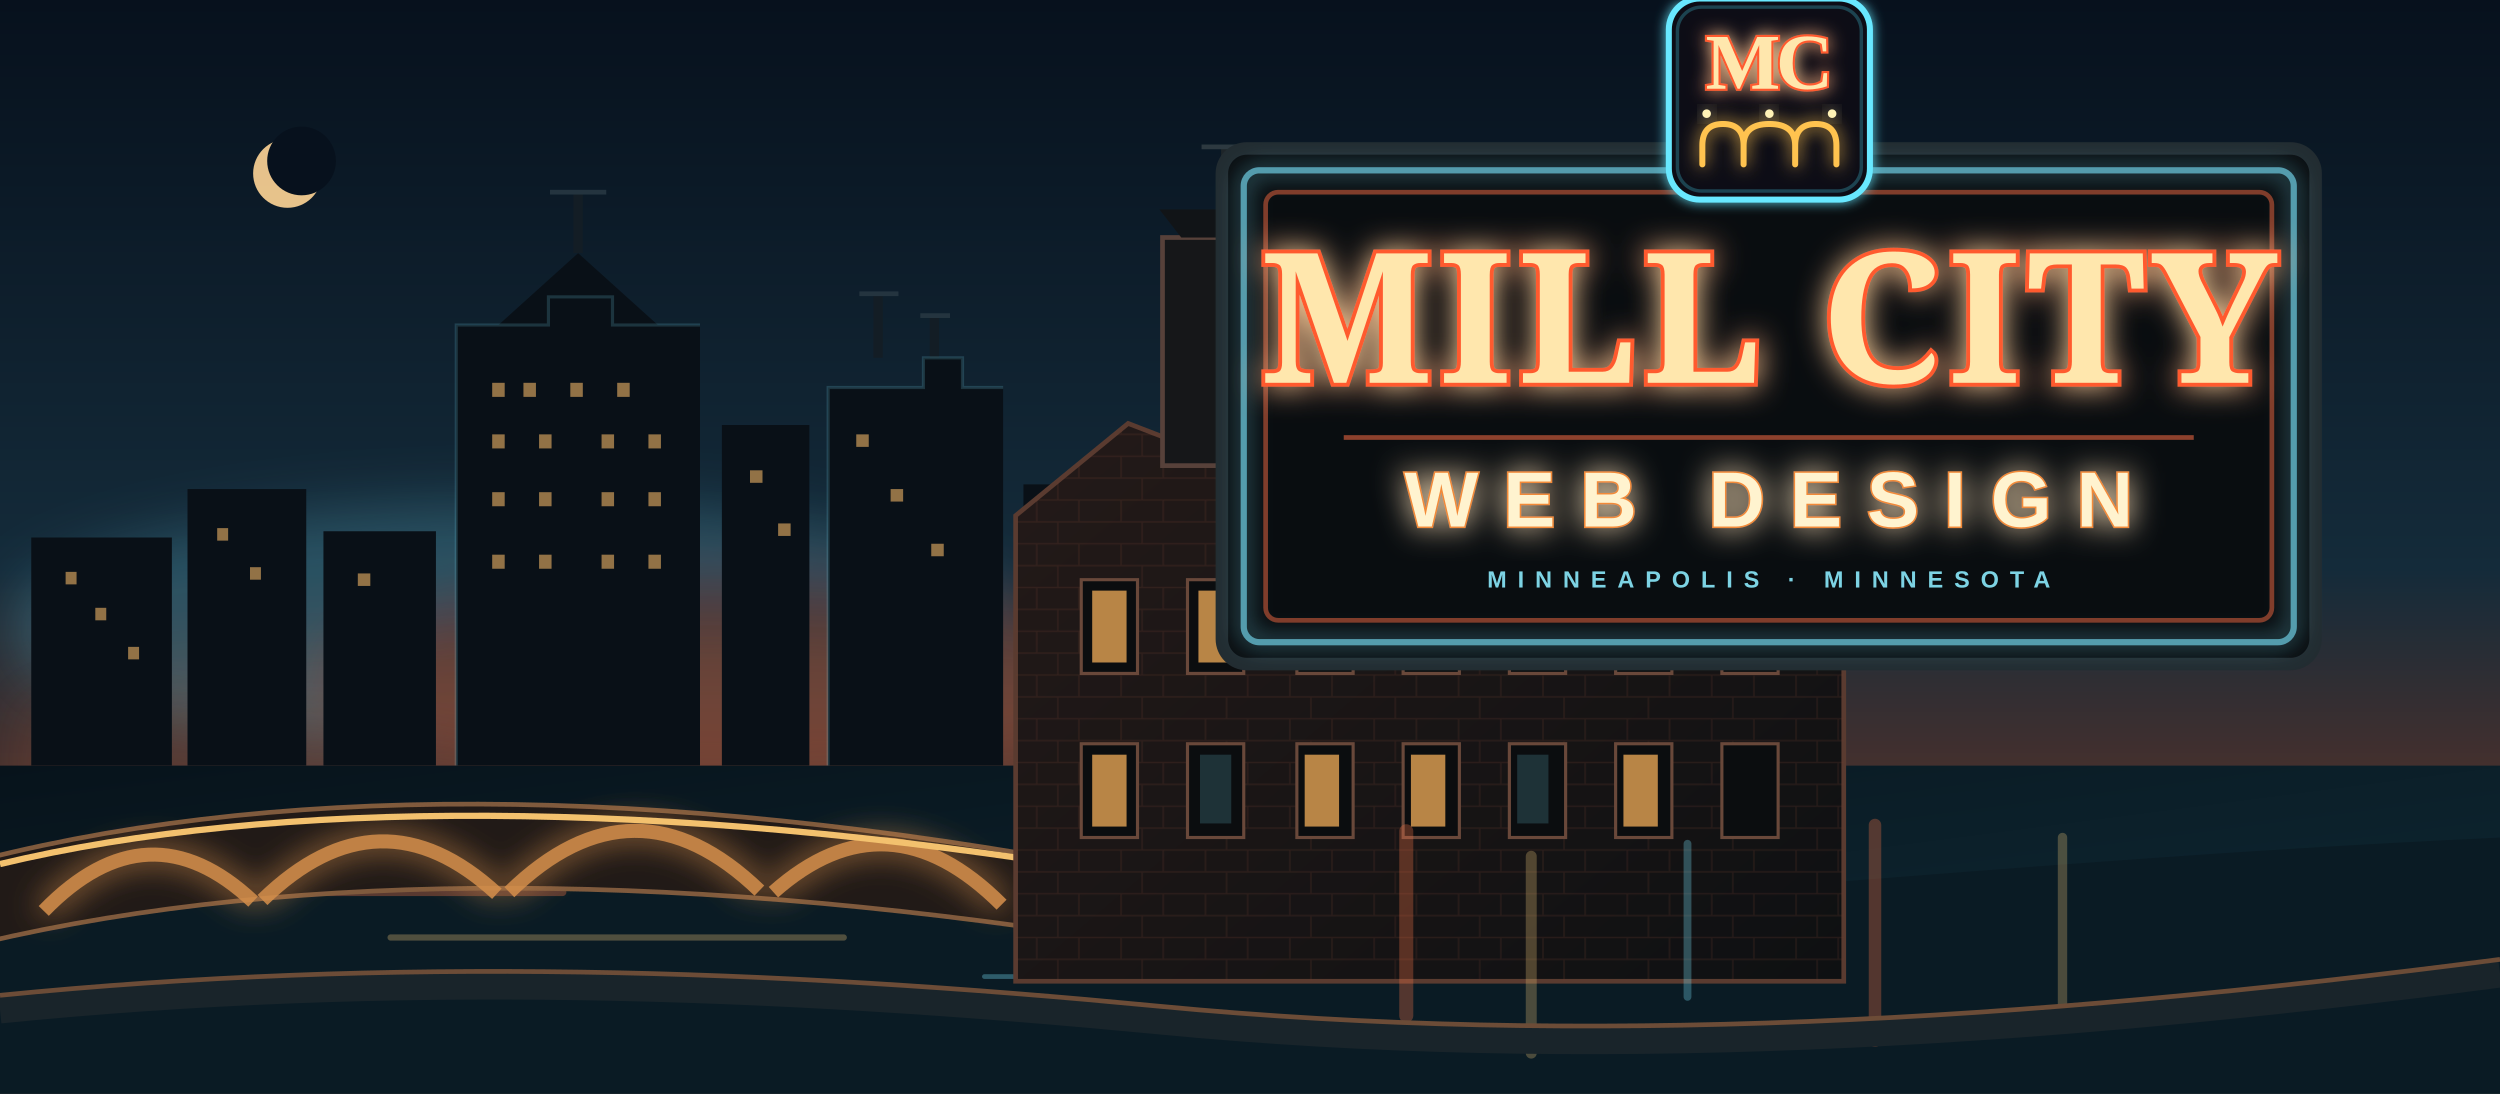
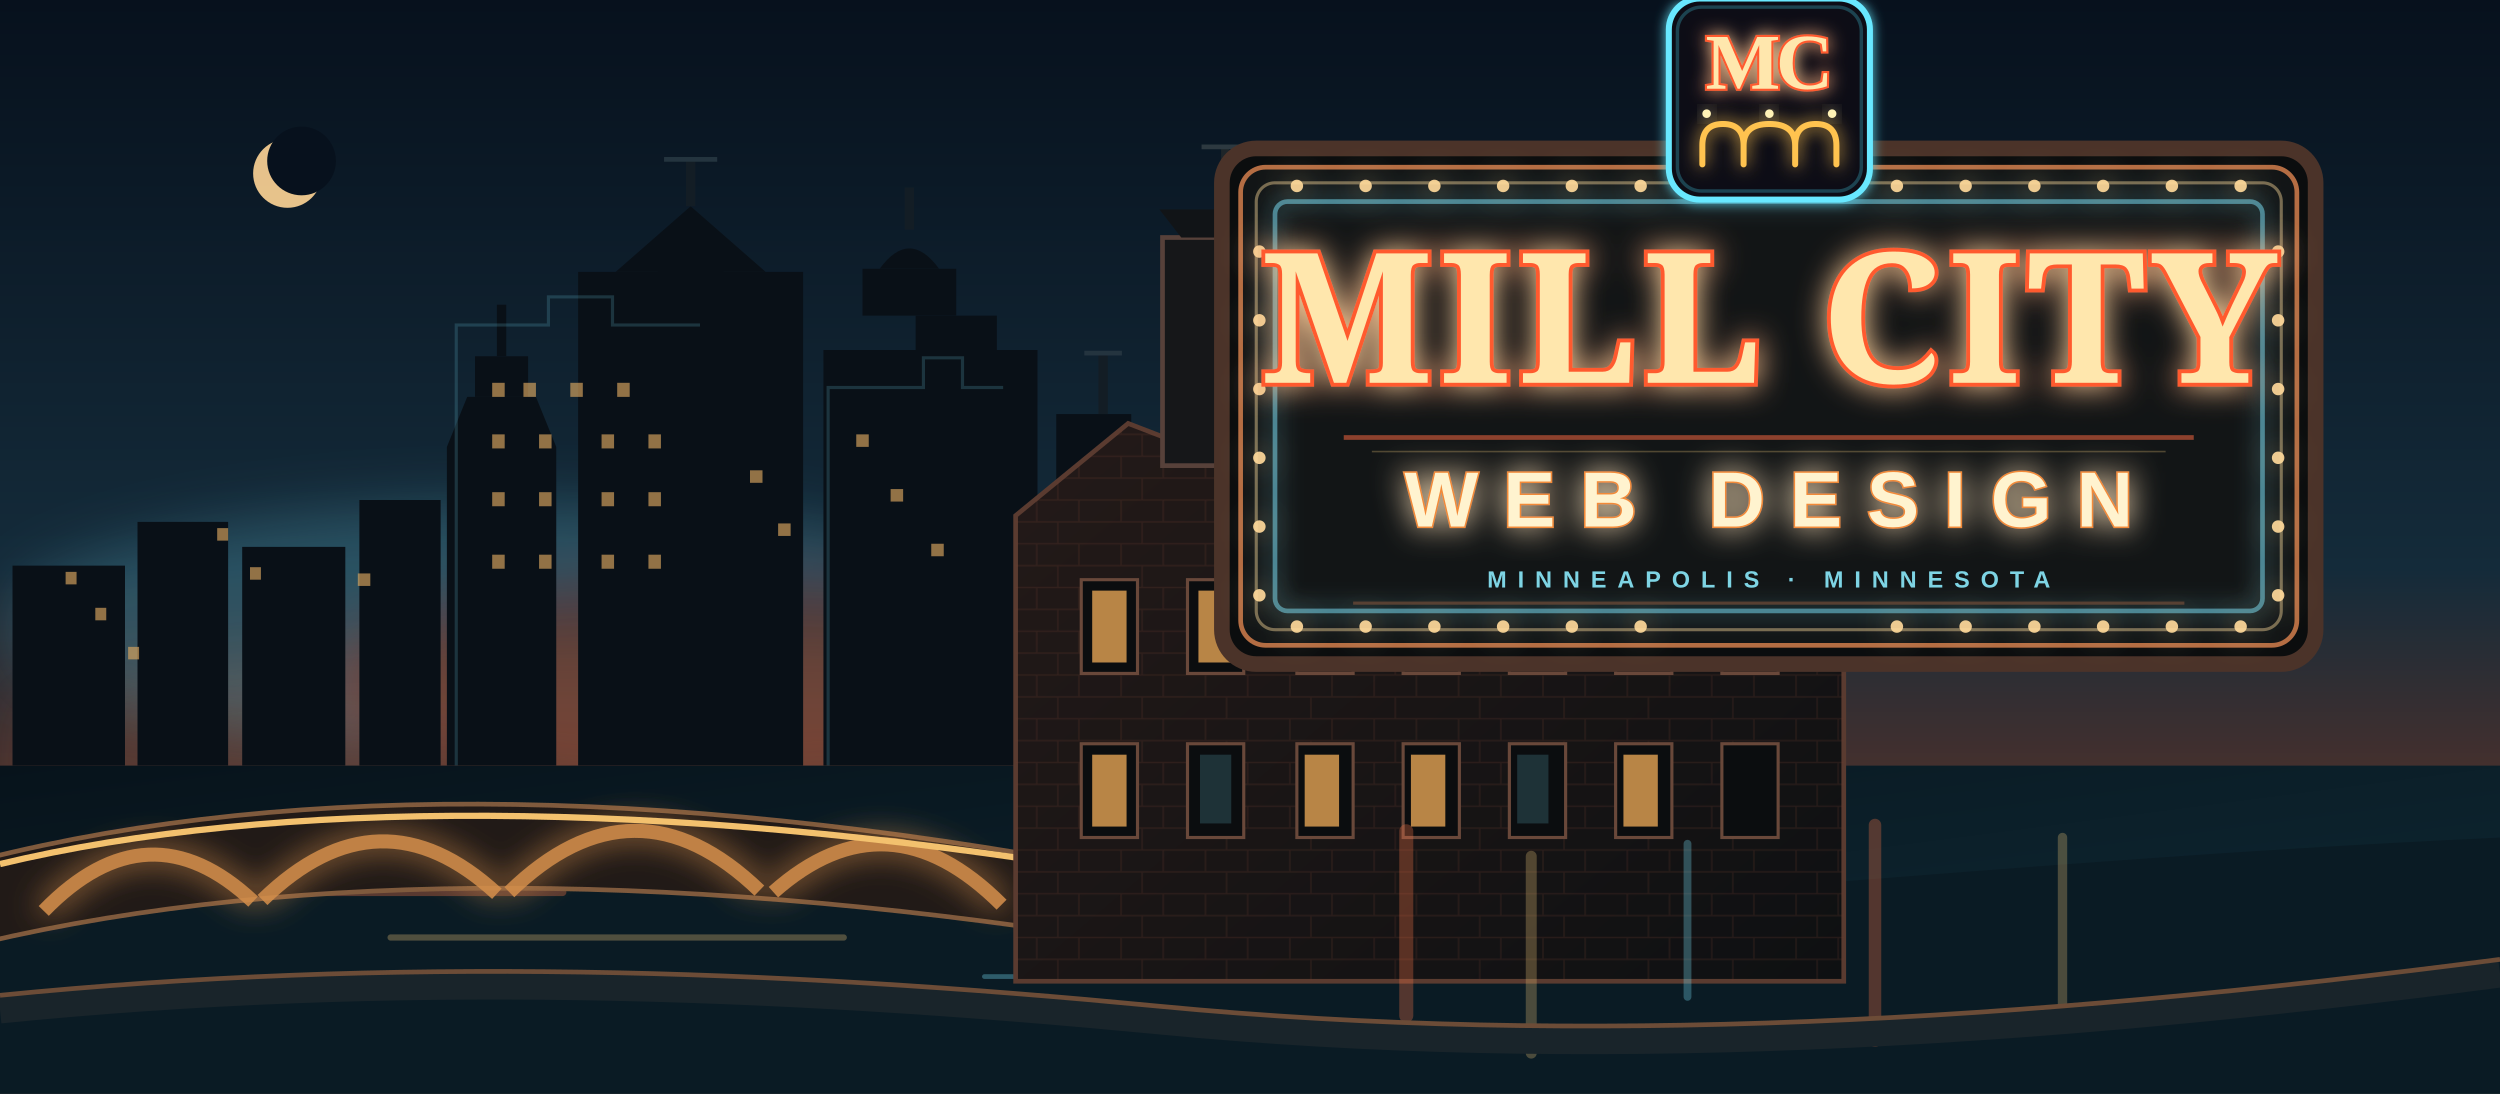
<svg xmlns="http://www.w3.org/2000/svg" viewBox="0 0 1600 700" role="img" aria-labelledby="title desc">
  <defs>
    <linearGradient id="sky" x1="0" y1="0" x2="0" y2="1">
      <stop offset="0" stop-color="#07111d" />
      <stop offset=".52" stop-color="#142b3a" />
      <stop offset=".82" stop-color="#633326" />
      <stop offset="1" stop-color="#b65b35" />
    </linearGradient>
    <linearGradient id="river" x1="0" y1="0" x2="1" y2="1">
      <stop offset="0" stop-color="#07131b" />
      <stop offset="1" stop-color="#102c38" />
    </linearGradient>
    <linearGradient id="brick" x1="0" y1="0" x2="1" y2="1">
      <stop offset="0" stop-color="#261b19" />
      <stop offset="1" stop-color="#0e1012" />
    </linearGradient>
    <filter id="orangeGlow" x="-60%" y="-60%" width="220%" height="220%">
      <feGaussianBlur stdDeviation="10" result="blur" />
      <feMerge>
        <feMergeNode in="blur" />
        <feMergeNode in="SourceGraphic" />
      </feMerge>
    </filter>
    <filter id="cyanGlow" x="-60%" y="-60%" width="220%" height="220%">
      <feGaussianBlur stdDeviation="7" result="blur" />
      <feMerge>
        <feMergeNode in="blur" />
        <feMergeNode in="SourceGraphic" />
      </feMerge>
    </filter>
    <filter id="softGlow" x="-40%" y="-40%" width="180%" height="180%">
      <feGaussianBlur stdDeviation="18" />
    </filter>
    <pattern id="brickPattern" width="54" height="28" patternUnits="userSpaceOnUse">
      <path d="M0 0H54M0 28H54M0 14H54M27 0V14M13.5 14V28M40.5 14V28" fill="none" stroke="#6c3c2d" stroke-width="1" opacity=".28" />
    </pattern>
  </defs>
  <rect width="1600" height="700" fill="url(#sky)" />
  <ellipse cx="430" cy="515" rx="520" ry="110" fill="#ed7541" opacity=".12" filter="url(#softGlow)" />
  <circle cx="184" cy="111" r="22" fill="#ffd596" opacity=".9" />
  <circle cx="193" cy="103" r="22" fill="#07111d" />
  <g opacity=".22" filter="url(#softGlow)">
    <ellipse cx="330" cy="402" rx="330" ry="80" fill="#73d8ef" />
    <ellipse cx="470" cy="435" rx="260" ry="70" fill="#ef7145" />
  </g>
  <g fill="#091017">
-     <rect x="20" y="344" width="90" height="146" />
-     <rect x="120" y="313" width="76" height="177" />
-     <rect x="207" y="340" width="72" height="150" />
-     <path d="M292 490V208H351V190H392V208H448V490Z" />
-     <path d="M319 208L370 162L421 208Z" />
-     <rect x="462" y="272" width="56" height="218" />
-     <path d="M530 490V248H591V229H616V248H642V490Z" />
-     <rect x="655" y="310" width="68" height="180" />
-     <path d="M370 162V123M562 229V188M598 229V202" stroke="#131d25" stroke-width="6" />
-     <path d="M352 123H388M550 188H575M589 202H608" stroke="#24343f" stroke-width="3" />
+     <rect x="8" y="362" width="72" height="128" />
+     <rect x="88" y="334" width="58" height="156" />
+     <rect x="155" y="350" width="66" height="140" />
+     <rect x="230" y="320" width="52" height="170" />
+     <path d="M286 490V286L299 254H343L356 286V490Z" />
+     <path d="M304 254V228H338V254Z" />
+     <path d="M318 228V195H324V228Z" />
+     <path d="M370 490V174H421V153H463V174H514V490Z" />
+     <path d="M394 174L442 132L490 174Z" />
+     <path d="M527 490V224H586V202H638V224H664V490Z" />
+     <path d="M552 202V172H612V202Z" />
+     <path d="M563 172Q582 146 601 172Z" />
+     <path d="M582 147V120" stroke="#131d25" stroke-width="6" />
+     <rect x="676" y="265" width="48" height="225" />
+     <path d="M732 490V300H786V281H812V300H838V490Z" />
+     <rect x="849" y="332" width="55" height="158" />
+     <path d="M442 132V102M706 265V226M759 281V252" stroke="#131d25" stroke-width="6" />
+     <path d="M425 102H459M694 226H718M748 252H770" stroke="#24343f" stroke-width="3" />
  </g>
  <g fill="#d9a55e" opacity=".66">
    <rect x="42" y="366" width="7" height="8" />
    <rect x="61" y="389" width="7" height="8" />
    <rect x="82" y="414" width="7" height="8" />
    <rect x="139" y="338" width="7" height="8" />
    <rect x="160" y="363" width="7" height="8" />
    <rect x="229" y="367" width="8" height="8" />
    <rect x="315" y="245" width="8" height="9" />
    <rect x="335" y="245" width="8" height="9" />
    <rect x="365" y="245" width="8" height="9" />
    <rect x="395" y="245" width="8" height="9" />
    <rect x="315" y="278" width="8" height="9" />
    <rect x="345" y="278" width="8" height="9" />
    <rect x="385" y="278" width="8" height="9" />
    <rect x="415" y="278" width="8" height="9" />
    <rect x="315" y="315" width="8" height="9" />
    <rect x="345" y="315" width="8" height="9" />
    <rect x="385" y="315" width="8" height="9" />
    <rect x="415" y="315" width="8" height="9" />
    <rect x="315" y="355" width="8" height="9" />
    <rect x="345" y="355" width="8" height="9" />
    <rect x="385" y="355" width="8" height="9" />
    <rect x="415" y="355" width="8" height="9" />
    <rect x="480" y="301" width="8" height="8" />
    <rect x="498" y="335" width="8" height="8" />
    <rect x="548" y="278" width="8" height="8" />
    <rect x="570" y="313" width="8" height="8" />
    <rect x="596" y="348" width="8" height="8" />
    <rect x="673" y="338" width="8" height="8" />
    <rect x="696" y="370" width="8" height="8" />
  </g>
  <g fill="none" stroke="#73d8ef" stroke-width="2" opacity=".18">
    <path d="M292 490V208H351V190H392V208H448" />
    <path d="M530 490V248H591V229H616V248H642" />
  </g>
  <path d="M0 490H1600V700H0Z" fill="url(#river)" />
  <path d="M0 558C300 520 500 548 720 574C930 598 1190 555 1600 536V700H0Z" fill="#0a1b24" />
  <g opacity=".34" stroke-linecap="round">
    <path d="M120 571h240" stroke="#ef7145" stroke-width="5" />
    <path d="M250 600h290" stroke="#d5b46f" stroke-width="4" />
    <path d="M630 625h350" stroke="#73d8ef" stroke-width="3" />
  </g>
  <g transform="translate(0 410)">
    <path d="M-30 145C170 90 420 92 710 146V191C420 146 170 147-30 198Z" fill="#211a17" stroke="#7f5a3d" stroke-width="3" />
    <path d="M28 173Q95 104 162 167M168 166Q243 93 318 162M326 161Q406 83 486 160M495 161Q568 96 641 169" fill="none" stroke="#d58f4c" stroke-width="9" opacity=".88" filter="url(#orangeGlow)" />
    <path d="M0 143C175 101 423 101 710 148" fill="none" stroke="#f3c16e" stroke-width="4" />
  </g>
  <g transform="translate(650 166)">
    <path d="M0 164L72 105L142 132L142 73L240 18L338 86L412 50L530 126V462H0Z" fill="url(#brick)" stroke="#5a3b30" stroke-width="3" />
    <path d="M0 164L72 105L142 132L142 73L240 18L338 86L412 50L530 126V462H0Z" fill="url(#brickPattern)" opacity=".82" />
    <path d="M94 132V-14H172V132Z" fill="#161719" stroke="#57413a" stroke-width="3" />
    <path d="M106 -14H160L174 -32H92Z" fill="#111417" />
    <path d="M134 -32V-72" stroke="#1e2529" stroke-width="5" />
    <path d="M119 -72H149" stroke="#2d3940" stroke-width="3" />
    <g transform="translate(354 28)">
      <ellipse cx="42" cy="0" rx="36" ry="10" fill="#171c20" stroke="#61534a" stroke-width="2" />
      <path d="M6 0H78L67 43H17Z" fill="#14191d" stroke="#61534a" stroke-width="2" />
      <path d="M22 43L14 82M62 43L70 82M42 43V82M10 82H74" stroke="#6d5a4b" stroke-width="3" />
    </g>
    <rect x="478" y="8" width="24" height="122" fill="#17191b" stroke="#654436" stroke-width="3" />
    <rect x="473" y="0" width="34" height="12" fill="#291b18" />
    <path d="M174 98H478" stroke="#2d3336" stroke-width="8" />
    <path d="M184 90V106M222 90V106M260 90V106M298 90V106M336 90V106M374 90V106M412 90V106M450 90V106" stroke="#7a4d37" stroke-width="2" />
    <g fill="#0b0d0f" stroke="#69483a" stroke-width="2">
      <rect x="42" y="205" width="36" height="60" />
      <rect x="110" y="205" width="36" height="60" />
      <rect x="180" y="205" width="36" height="60" />
      <rect x="248" y="205" width="36" height="60" />
      <rect x="316" y="205" width="36" height="60" />
      <rect x="384" y="205" width="36" height="60" />
      <rect x="452" y="205" width="36" height="60" />
      <rect x="42" y="310" width="36" height="60" />
      <rect x="110" y="310" width="36" height="60" />
      <rect x="180" y="310" width="36" height="60" />
      <rect x="248" y="310" width="36" height="60" />
      <rect x="316" y="310" width="36" height="60" />
      <rect x="384" y="310" width="36" height="60" />
      <rect x="452" y="310" width="36" height="60" />
    </g>
    <g fill="#d89b51" opacity=".84">
      <rect x="49" y="212" width="22" height="46" />
      <rect x="117" y="212" width="22" height="46" />
      <rect x="187" y="212" width="22" height="46" />
      <rect x="323" y="212" width="22" height="46" />
      <rect x="391" y="212" width="22" height="46" />
      <rect x="459" y="212" width="22" height="46" />
      <rect x="49" y="317" width="22" height="46" />
      <rect x="185" y="317" width="22" height="46" />
      <rect x="253" y="317" width="22" height="46" />
      <rect x="389" y="317" width="22" height="46" />
    </g>
    <g fill="#73d8ef" opacity=".18">
      <rect x="118" y="317" width="20" height="44" />
      <rect x="321" y="317" width="20" height="44" />
    </g>
  </g>
  <g stroke="#1c2024" stroke-width="10" opacity=".9">
    <path d="M845 224V95M1115 224V82M1375 248V117" />
    <path d="M800 115H1455M816 169H1435" />
  </g>
  <g transform="translate(782 95)">
-     <rect x="0" y="0" width="700" height="330" rx="16" fill="#090d10" stroke="#222c31" stroke-width="8" />
-     <rect x="14" y="14" width="672" height="302" rx="10" fill="none" stroke="#73d8ef" stroke-width="4" opacity=".7" filter="url(#cyanGlow)" />
-     <rect x="28" y="28" width="644" height="274" rx="8" fill="none" stroke="#8d412d" stroke-width="3" opacity=".9" />
+     <rect x="0" y="0" width="700" height="330" rx="22" fill="#0b0d0e" stroke="#4b3329" stroke-width="10" />
+     <rect x="12" y="12" width="676" height="306" rx="16" fill="#121516" stroke="#b86f44" stroke-width="3" opacity=".98" />
+     <rect x="22" y="22" width="656" height="286" rx="12" fill="none" stroke="#e7c78e" stroke-width="2" opacity=".48" />
+     <rect x="34" y="34" width="632" height="262" rx="8" fill="none" stroke="#73d8ef" stroke-width="3" opacity=".58" filter="url(#cyanGlow)" />
+     <g fill="#ffd99a" opacity=".92" filter="url(#orangeGlow)">
+       <circle cx="48" cy="24" r="4" />
+       <circle cx="92" cy="24" r="4" />
+       <circle cx="136" cy="24" r="4" />
+       <circle cx="180" cy="24" r="4" />
+       <circle cx="224" cy="24" r="4" />
+       <circle cx="268" cy="24" r="4" />
+       <circle cx="432" cy="24" r="4" />
+       <circle cx="476" cy="24" r="4" />
+       <circle cx="520" cy="24" r="4" />
+       <circle cx="564" cy="24" r="4" />
+       <circle cx="608" cy="24" r="4" />
+       <circle cx="652" cy="24" r="4" />
+       <circle cx="48" cy="306" r="4" />
+       <circle cx="92" cy="306" r="4" />
+       <circle cx="136" cy="306" r="4" />
+       <circle cx="180" cy="306" r="4" />
+       <circle cx="224" cy="306" r="4" />
+       <circle cx="268" cy="306" r="4" />
+       <circle cx="432" cy="306" r="4" />
+       <circle cx="476" cy="306" r="4" />
+       <circle cx="520" cy="306" r="4" />
+       <circle cx="564" cy="306" r="4" />
+       <circle cx="608" cy="306" r="4" />
+       <circle cx="652" cy="306" r="4" />
+       <circle cx="24" cy="66" r="4" />
+       <circle cx="24" cy="110" r="4" />
+       <circle cx="24" cy="154" r="4" />
+       <circle cx="24" cy="198" r="4" />
+       <circle cx="24" cy="242" r="4" />
+       <circle cx="24" cy="286" r="4" />
+       <circle cx="676" cy="66" r="4" />
+       <circle cx="676" cy="110" r="4" />
+       <circle cx="676" cy="154" r="4" />
+       <circle cx="676" cy="198" r="4" />
+       <circle cx="676" cy="242" r="4" />
+       <circle cx="676" cy="286" r="4" />
+     </g>
    <g transform="translate(280 -102) scale(.55)">
      <rect x="11" y="11" width="234" height="234" rx="36" fill="#0c1115" stroke="#68e8ff" stroke-width="7" filter="url(#cyanGlow)" />
      <rect x="21" y="21" width="214" height="214" rx="28" fill="none" stroke="#1c4350" stroke-width="4" />
      <text x="128" y="116" text-anchor="middle" font-family="Georgia,Times New Roman,serif" font-size="92" font-weight="700" fill="#ffe7ad" stroke="#ff5a2f" stroke-width="5" paint-order="stroke fill" letter-spacing="-5" filter="url(#orangeGlow)">MC</text>
      <path d="M42 150 H214" stroke="#ffc34f" stroke-width="5" stroke-linecap="round" filter="url(#orangeGlow)" />
      <path d="M50 204 V182 Q50 157 74 157 Q98 157 98 182 V204              M98 204 V182 Q98 157 128 157 Q158 157 158 182 V204              M158 204 V182 Q158 157 182 157 Q206 157 206 182 V204" fill="none" stroke="#ffc34f" stroke-width="7" stroke-linecap="round" filter="url(#orangeGlow)" />
      <path d="M40 213 H216" stroke="#68e8ff" stroke-width="4" opacity=".85" filter="url(#cyanGlow)" />
      <circle cx="55" cy="145" r="5" fill="#fff2b6" filter="url(#orangeGlow)" />
      <circle cx="128" cy="145" r="5" fill="#fff2b6" filter="url(#orangeGlow)" />
      <circle cx="201" cy="145" r="5" fill="#fff2b6" filter="url(#orangeGlow)" />
    </g>
    <text x="350" y="150" text-anchor="middle" font-family="Georgia,serif" font-size="116" font-weight="700" letter-spacing="4" fill="#ffe7ad" stroke="#ff5a2f" stroke-width="5" paint-order="stroke fill" filter="url(#orangeGlow)">MILL CITY</text>
    <path d="M78 185H622" stroke="#8d412d" stroke-width="3" />
+     <path d="M96 194H604" stroke="#d5b46f" stroke-width="1" opacity=".32" />
    <text x="350" y="242" text-anchor="middle" font-family="Arial,Helvetica,sans-serif" font-size="50" font-weight="700" letter-spacing="16" fill="#fff3cf" stroke="#f28a38" stroke-width="2" paint-order="stroke fill" filter="url(#orangeGlow)">WEB DESIGN</text>
    <text x="350" y="281" text-anchor="middle" font-family="Arial,Helvetica,sans-serif" font-size="15" font-weight="700" letter-spacing="7" fill="#89e9fb" opacity=".9">MINNEAPOLIS · MINNESOTA</text>
+     <path d="M84 291H616" stroke="#714c37" stroke-width="2" opacity=".7" />
  </g>
  <g opacity=".32" stroke-linecap="round">
    <path d="M900 532V650" stroke="#ef7145" stroke-width="9" />
    <path d="M980 548V674" stroke="#d5b46f" stroke-width="7" />
    <path d="M1080 540V638" stroke="#73d8ef" stroke-width="5" />
    <path d="M1200 528V666" stroke="#ef7145" stroke-width="8" />
    <path d="M1320 536V645" stroke="#d5b46f" stroke-width="6" />
  </g>
  <path d="M0 646C250 621 493 629 742 653C1012 679 1293 663 1600 623" fill="none" stroke="#19242a" stroke-width="18" />
  <path d="M0 637C250 612 493 620 742 644C1012 670 1293 654 1600 614" fill="none" stroke="#6c4c37" stroke-width="3" />
</svg>
